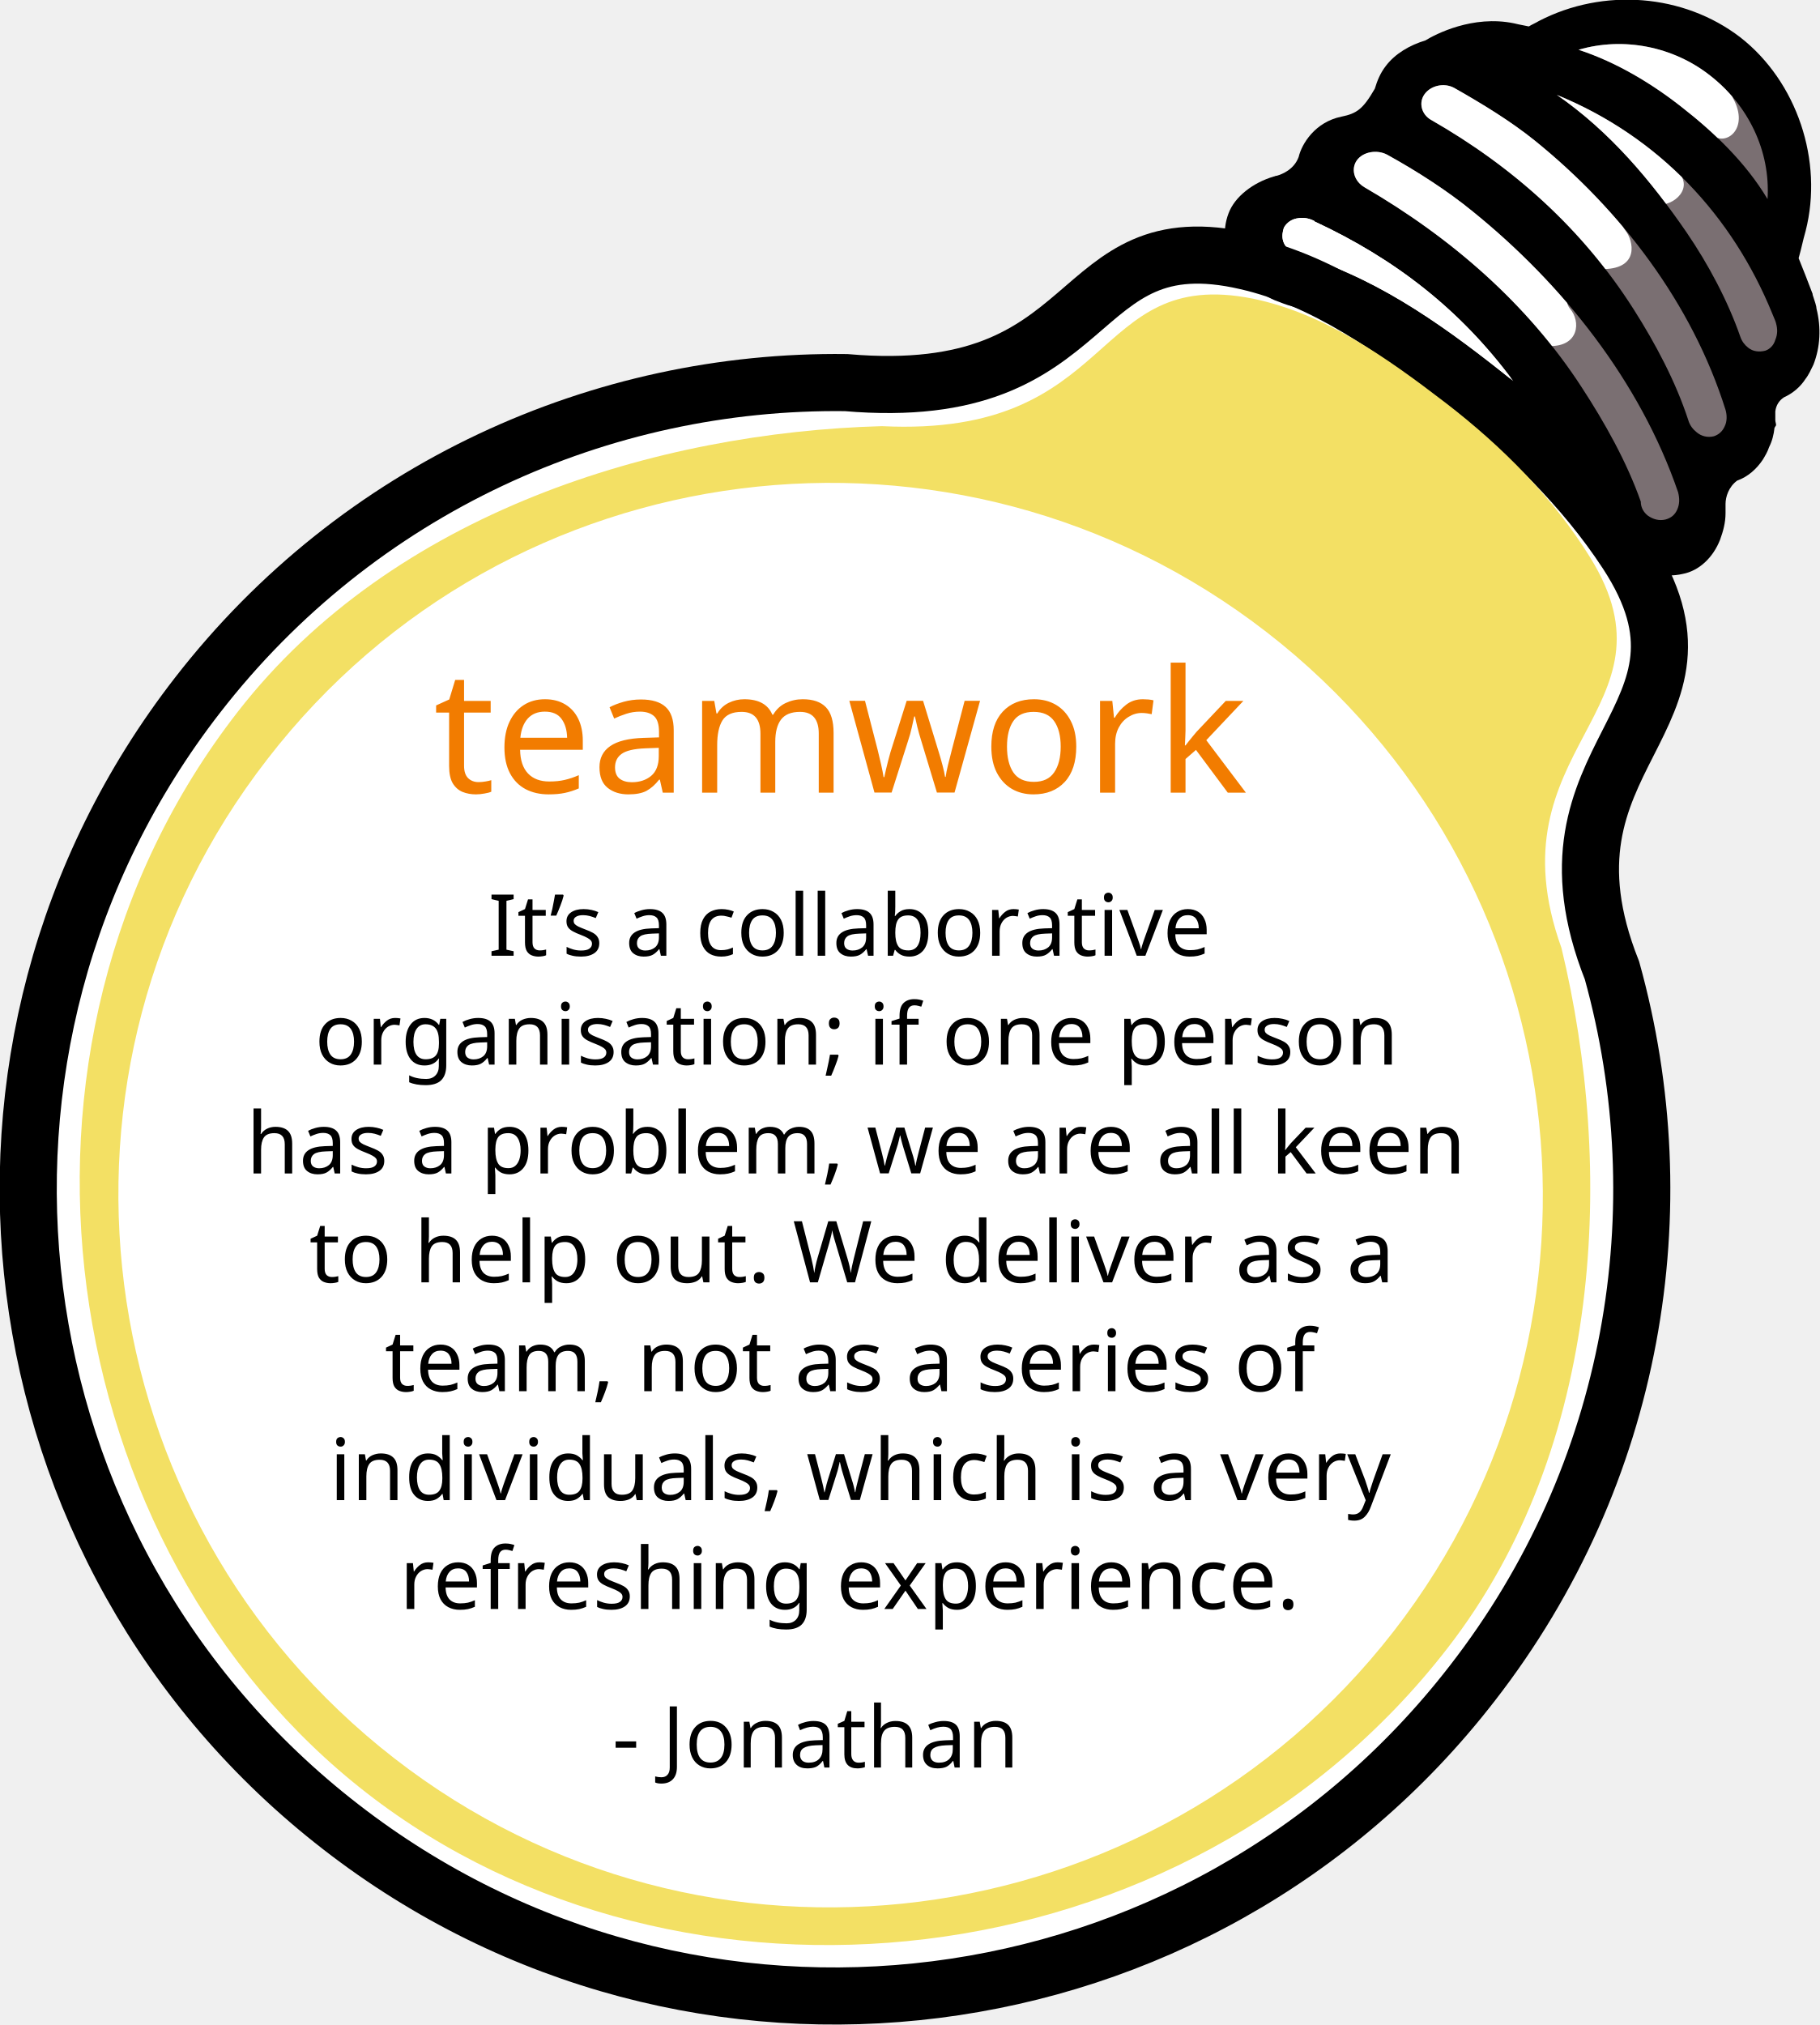
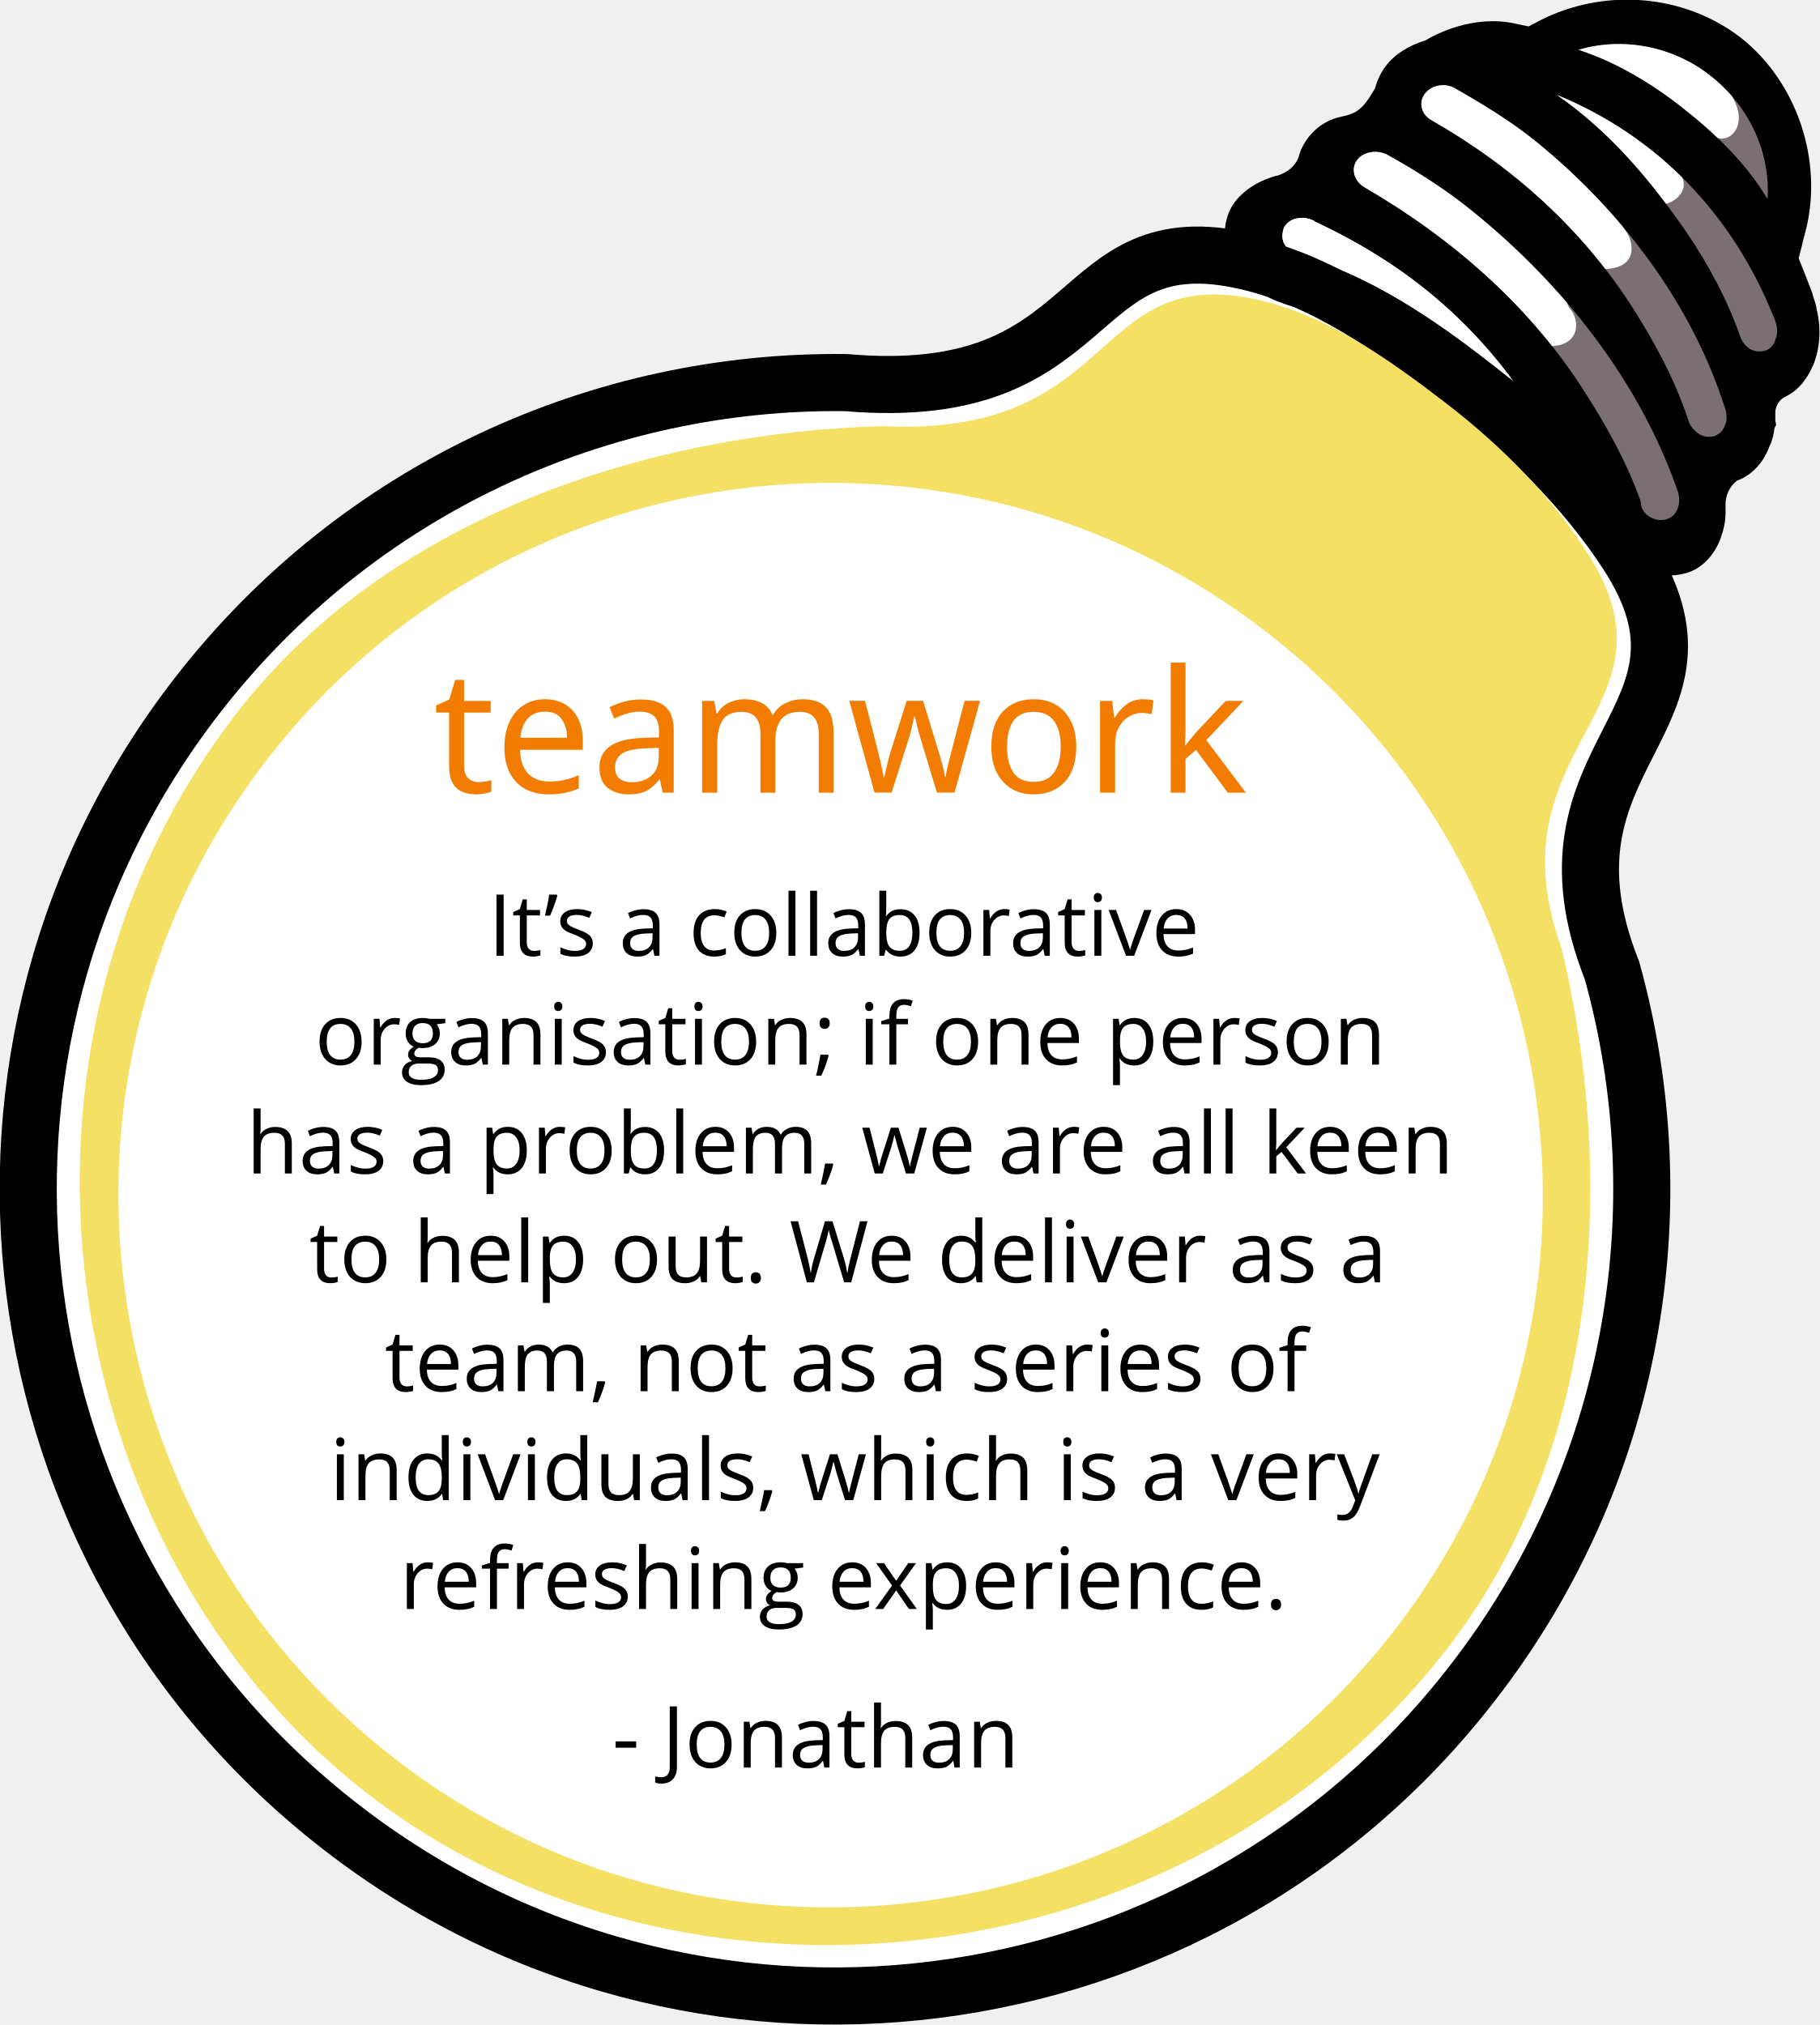
<svg xmlns="http://www.w3.org/2000/svg" xmlns:xlink="http://www.w3.org/1999/xlink" version="1.1" x="0px" y="0px" viewBox="0 0 234 260.4" enable-background="new 0 0 234 260.4" xml:space="preserve">
  <g id="teamwork-bulb">
    <path id="b4XMLID_289_" fill="#FFFFFF" stroke="#000000" stroke-width="7.343" stroke-miterlimit="10" d="M189.3,216.5   C154.2,261.8,89,270,43.8,234.9C-1.5,199.8-9.7,134.6,25.4,89.4c20.7-26.7,52-40.6,83.4-40.2c33.5,2.9,28.2-21,51.5-15.6   c10.1,2.3,19,8.7,27.7,15.4c8.3,6.5,15.7,13.7,21.2,22.1c14.2,21.7-13.1,25.5-1.9,53.7C215.8,155.4,210.3,189.5,189.3,216.5z" />
    <path fill="#F3E064" d="M47.2,230.6c40.2,31.2,105.1,25,138.9-18.6c20.2-26,21.5-61.9,14.7-90.1c-9.3-25.9,15.9-30.5,3.7-50.2   c-4.7-7.6-11.2-14.2-18.6-19.9c-7.7-5.9-15.6-11.5-24.8-13.4C140,34.2,144,56.3,113.4,54.8c-28.8,0.8-62.8,11-82.8,36.7   C-3.2,134.9,7,199.4,47.2,230.6z M162.9,81.3c40,31,47.3,88.6,16.3,128.5s-88.6,47.3-128.5,16.3S3.4,137.5,34.4,97.6   C65.3,57.6,122.9,50.3,162.9,81.3z" />
    <g id="b4XMLID_275_">
      <g id="b4XMLID_286_">
        <path id="b4XMLID_287_" d="M223.8,4.8c7.3,5.7,10.7,15.9,8.4,24.9c-0.4,1.4-0.5,2.1-0.9,3.5c0.6,1.5,1.2,3,1.8,4.6     c0,0.1,0,0.1,0,0.1c0.3,0.9,0.5,1.5,0.5,1.8c0.6,2.4,0.5,4.9-0.4,7.2c-0.3,0.6-0.6,1.3-1,1.8c-0.7,1.1-1.7,1.9-2.8,2.4     c-0.6,0.4-1,1-1.1,1.8c0,0.4,0,0.7,0,1.1c0,0.3,0.1,0.4,0.1,0.7c-0.1,0.1-0.1,0.2-0.2,0.3c-0.1,0.9-0.3,1.7-0.7,2.5     c-0.2,0.6-0.5,1.1-0.8,1.6c-0.8,1.2-1.9,2.2-3.3,2.7c-1.1,0.8-1.5,2.1-1.5,3c0,0.4,0,1,0,1.1c0,0,0,0,0,0.1     c0,1.2-0.3,2.3-0.7,3.4c-0.9,2.3-2.7,4-4.8,4.4c-4.8,1.1-9.6-2.6-12.3-6.5c-3.3-3.4-4.9-5.1-8.2-8.5     c-8.8-7.8-18.3-15.9-29.7-19.4c-0.8-0.2-1.5-0.5-2.3-0.8c-4.3-1.9-7.7-6.5-5.9-11.2c0.8-2.1,3.1-3.9,5.8-4.7     c0.1,0,0.2-0.1,0.4-0.1l0,0c0.7-0.2,2.2-0.8,2.8-2.4c0.4-1.7,2.1-4.5,5.5-5.2c2-0.4,2.8-1,4.3-3.6c0.3-1,0.7-2,1.4-2.9     c1.2-1.6,3.1-2.7,5.1-3.3c1.3-0.8,6.1-3.3,11.4-2.2c0.8,0.2,1.5,0.3,1.9,0.4c0.5-0.3,0.8-0.4,1.3-0.7     C206.2-1.6,216.5-0.8,223.8,4.8z" />
      </g>
      <g>
        <g>
          <path id="b4XMLID_284_" fill="#FFFFFF" d="M194.6,49c-6.8-9.2-15.2-15.7-25.5-20.5c0,0-0.1,0-0.1-0.1c-1-0.5-1.8-0.4-2.3-0.3      c-0.9,0.2-1.4,0.8-1.6,1.2c-0.3,0.9-0.5,2.5,1.7,3.4c0.2,0.1,0.7,0.2,1.3,0.4C177.9,36.2,186.5,42.5,194.6,49z" />
        </g>
        <g>
          <defs>
            <path id="b4SVGID_11_" d="M194.6,49c-6.8-9.2-15.2-15.7-25.5-20.5c0,0-0.1,0-0.1-0.1c-1-0.5-1.8-0.4-2.3-0.3       c-0.9,0.2-1.4,0.8-1.6,1.2c-0.3,0.9-0.5,2.5,1.7,3.4c0.2,0.1,0.7,0.2,1.3,0.4C177.9,36.2,186.5,42.5,194.6,49z" />
          </defs>
          <clipPath id="b4SVGID_1_">
            <use xlink:href="#b4SVGID_11_" overflow="visible" />
          </clipPath>
          <path id="b4XMLID_285_" clip-path="url(#b4SVGID_1_)" fill="#FFFFFF" d="M190.7,54c0,0,2,0.5,3.2-4.1s1.4-5.5,5.3-5.4      c3.9,0.1,4.1-3.2,2.7-4.8c-1.2-1.5-0.1-5,4.4-5.1s3.8-3.6,2.7-5c-1.8-2.2,1.7-4.1,3.7-3.4c2,0.7,5.2-1.7,3.2-4      c-1.9-2.3,1.1-7.5,4.4-4.8c1.6,1.4,4.7-0.8,2.6-4.7c-2.1-3.8,3.4-1.7-1-10.7s-29.6-8.5-29.6-8.5S174.9,3.7,174.4,4.4      c-0.6,0.7-8.8,11.4-8.8,11.4l-9.3,10.4l-0.8,12.5l25,20.1L190.7,54z" />
        </g>
      </g>
      <g>
        <g>
          <path id="b4XMLID_282_" fill="#7A6F72" d="M211.9,66.3c0.7,0.5,1.5,0.7,2.3,0.5c0.7-0.2,1.2-0.6,1.5-1.3c0.3-0.7,0.3-1.4,0.1-2.2      c-4.9-14.3-14.9-26.8-26.4-36.1c-3.3-2.7-7.2-5.2-11-7.3c-1.3-0.7-3.1-0.4-3.9,0.7c-0.8,1.1-0.4,2.7,1,3.5      c11,6.4,20.9,14.9,27.9,25.7c3,4.6,5.8,9.6,7.6,14.7C211,65.3,211.4,65.9,211.9,66.3z" />
        </g>
        <g>
          <defs>
            <path id="b4SVGID_13_" d="M211.9,66.3c0.7,0.5,1.5,0.7,2.3,0.5c0.7-0.2,1.2-0.6,1.5-1.3c0.3-0.7,0.3-1.4,0.1-2.2       c-4.9-14.3-14.9-26.8-26.4-36.1c-3.3-2.7-7.2-5.2-11-7.3c-1.3-0.7-3.1-0.4-3.9,0.7c-0.8,1.1-0.4,2.7,1,3.5       c11,6.4,20.9,14.9,27.9,25.7c3,4.6,5.8,9.6,7.6,14.7C211,65.3,211.4,65.9,211.9,66.3z" />
          </defs>
          <clipPath id="b4SVGID_2_">
            <use xlink:href="#b4SVGID_13_" overflow="visible" />
          </clipPath>
          <path id="b4XMLID_283_" clip-path="url(#b4SVGID_2_)" fill="#FFFFFF" d="M190.7,54c0,0,2,0.5,3.2-4.1s1.4-5.5,5.3-5.4      c3.9,0.1,4.1-3.2,2.7-4.8c-1.2-1.5-0.1-5,4.4-5.1s3.8-3.6,2.7-5c-1.8-2.2,1.7-4.1,3.7-3.4c2,0.7,5.2-1.7,3.2-4      c-1.9-2.3,1.1-7.5,4.4-4.8c1.6,1.4,4.7-0.8,2.6-4.7c-2.1-3.8,3.4-1.7-1-10.7s-29.6-8.5-29.6-8.5S174.9,3.7,174.4,4.4      c-0.6,0.7-8.8,11.4-8.8,11.4l-9.3,10.4l-0.8,12.5l25,20.1L190.7,54z" />
        </g>
      </g>
      <g>
        <g>
          <path id="b4XMLID_280_" fill="#7A6F72" d="M218.2,55.6c0.6,0.5,1.4,0.7,2.2,0.5c0.6-0.2,1.1-0.6,1.4-1.3c0.3-0.6,0.3-1.4,0.1-2.1      C217.6,39,208.4,27,197.4,18.1c-3.1-2.5-6.7-4.7-10.4-6.8c-1.3-0.7-3-0.3-3.8,0.8s-0.4,2.6,0.8,3.3c10.5,6,19.5,14,26.1,24.4      c2.8,4.4,5.4,9.3,7,14.2C217.3,54.7,217.7,55.2,218.2,55.6z" />
        </g>
        <g>
          <defs>
            <path id="b4SVGID_15_" d="M218.2,55.6c0.6,0.5,1.4,0.7,2.2,0.5c0.6-0.2,1.1-0.6,1.4-1.3c0.3-0.6,0.3-1.4,0.1-2.1       C217.6,39,208.4,27,197.4,18.1c-3.1-2.5-6.7-4.7-10.4-6.8c-1.3-0.7-3-0.3-3.8,0.8s-0.4,2.6,0.8,3.3c10.5,6,19.5,14,26.1,24.4       c2.8,4.4,5.4,9.3,7,14.2C217.3,54.7,217.7,55.2,218.2,55.6z" />
          </defs>
          <clipPath id="b4SVGID_3_">
            <use xlink:href="#b4SVGID_15_" overflow="visible" />
          </clipPath>
          <path id="b4XMLID_281_" clip-path="url(#b4SVGID_3_)" fill="#FFFFFF" d="M190.7,54c0,0,2,0.5,3.2-4.1s1.4-5.5,5.3-5.4      c3.9,0.1,4.1-3.2,2.7-4.8c-1.2-1.5-0.1-5,4.4-5.1s3.8-3.6,2.7-5c-1.8-2.2,1.7-4.1,3.7-3.4c2,0.7,5.2-1.7,3.2-4      c-1.9-2.3,1.1-7.5,4.4-4.8c1.6,1.4,4.7-0.8,2.6-4.7c-2.1-3.8,3.4-1.7-1-10.7s-29.6-8.5-29.6-8.5S174.9,3.7,174.4,4.4      c-0.6,0.7-8.8,11.4-8.8,11.4l-9.3,10.4l-0.8,12.5l25,20.1L190.7,54z" />
        </g>
      </g>
      <g>
        <g>
          <path id="b4XMLID_278_" fill="#7A6F72" d="M224.8,44.7c0.6,0.5,1.4,0.6,2.2,0.4c0.6-0.2,1.1-0.7,1.3-1.4c0.3-0.7,0.3-1.4,0.1-2.1      l0,0c0-0.1-0.2-0.6-0.5-1.3c-5.1-12.5-14.5-22.7-27.7-28.1c6.8,4.7,12.1,11,16.7,17.7c2.8,4.1,5.3,8.8,6.9,13.4      C224,43.9,224.4,44.4,224.8,44.7z" />
        </g>
        <g>
          <defs>
            <path id="b4SVGID_17_" d="M224.8,44.7c0.6,0.5,1.4,0.6,2.2,0.4c0.6-0.2,1.1-0.7,1.3-1.4c0.3-0.7,0.3-1.4,0.1-2.1l0,0       c0-0.1-0.2-0.6-0.5-1.3c-5.1-12.5-14.5-22.7-27.7-28.1c6.8,4.7,12.1,11,16.7,17.7c2.8,4.1,5.3,8.8,6.9,13.4       C224,43.9,224.4,44.4,224.8,44.7z" />
          </defs>
          <clipPath id="b4SVGID_4_">
            <use xlink:href="#b4SVGID_17_" overflow="visible" />
          </clipPath>
          <path id="b4XMLID_279_" clip-path="url(#b4SVGID_4_)" fill="#FFFFFF" d="M190.7,54c0,0,2,0.5,3.2-4.1s1.4-5.5,5.3-5.4      c3.9,0.1,4.1-3.2,2.7-4.8c-1.2-1.5-0.1-5,4.4-5.1s3.8-3.6,2.7-5c-1.8-2.2,1.7-4.1,3.7-3.4c2,0.7,5.2-1.7,3.2-4      c-1.9-2.3,1.1-7.5,4.4-4.8c1.6,1.4,4.7-0.8,2.6-4.7c-2.1-3.8,3.4-1.7-1-10.7s-29.6-8.5-29.6-8.5S174.9,3.7,174.4,4.4      c-0.6,0.7-8.8,11.4-8.8,11.4l-9.3,10.4l-0.8,12.5l25,20.1L190.7,54z" />
        </g>
      </g>
      <g>
        <g>
          <path id="b4XMLID_276_" fill="#7A6F72" d="M227.3,25.6c0.4-6.2-2.5-12.1-7.4-15.9c-4.7-3.7-11.1-5-16.9-3.3      c4.9,1.6,9.5,4.4,13.3,7.4C220.4,17,224.5,20.9,227.3,25.6z" />
        </g>
        <g>
          <defs>
            <path id="b4SVGID_19_" d="M227.3,25.6c0.4-6.2-2.5-12.1-7.4-15.9c-4.7-3.7-11.1-5-16.9-3.3c4.9,1.6,9.5,4.4,13.3,7.4       C220.4,17,224.5,20.9,227.3,25.6z" />
          </defs>
          <clipPath id="b4SVGID_5_">
            <use xlink:href="#b4SVGID_19_" overflow="visible" />
          </clipPath>
          <path id="b4XMLID_277_" clip-path="url(#b4SVGID_5_)" fill="#FFFFFF" d="M190.7,54c0,0,2,0.5,3.2-4.1s1.4-5.5,5.3-5.4      c3.9,0.1,4.1-3.2,2.7-4.8c-1.2-1.5-0.1-5,4.4-5.1s3.8-3.6,2.7-5c-1.8-2.2,1.7-4.1,3.7-3.4c2,0.7,5.2-1.7,3.2-4      c-1.9-2.3,1.1-7.5,4.4-4.8c1.6,1.4,4.7-0.8,2.6-4.7c-2.1-3.8,3.4-1.7-1-10.7s-29.6-8.5-29.6-8.5S174.9,3.7,174.4,4.4      c-0.6,0.7-8.8,11.4-8.8,11.4l-9.3,10.4l-0.8,12.5l25,20.1L190.7,54z" />
        </g>
      </g>
    </g>
    <path id="b4XMLID_274_" fill="none" stroke="#000000" stroke-width="6.425" stroke-miterlimit="10" d="M189.3,216.5   C154.2,261.8,89,270,43.8,234.9C-1.5,199.8-9.7,134.6,25.4,89.4c20.7-26.7,52-40.6,83.4-40.2c33.5,2.9,28.2-21,51.5-15.6   c10.1,2.3,19,8.7,27.7,15.4c8.3,6.5,15.7,13.7,21.2,22.1c14.2,21.7-13.1,25.5-1.9,53.7C215.8,155.4,210.3,189.5,189.3,216.5z" />
    <g id="text_1_">
      <text transform="matrix(1 0 0 1 78.7148 227.2919)" font-family="'Open Sans'" class="bold" font-size="11px">- Jonathan</text>
-       <text transform="matrix(1 0 0 1 55.7239 101.932)" fill="#F27C00" font-family="'CheltenhamITCbyBT-BoldItalic'" font-size="22px">teamwork</text>
+       <text transform="matrix(1 0 0 1 55.7239 101.932)" fill="#F27C00" font-family="'chelthmitc_bk_btbold_italic'" font-size="22px">teamwork</text>
      <rect x="31.5" y="114.5" fill="none" width="150" height="98.4" />
      <text transform="matrix(1 0 0 1 62.7688 122.9019)">
-         <tspan x="0" y="0" font-family="'OpenSans-Light'" font-size="11px">It’s a collaborative </tspan>
-         <tspan x="-22.3" y="14" font-family="'OpenSans-Light'" font-size="11px">organisation; if one person </tspan>
-         <tspan x="-31.1" y="28" font-family="'OpenSans-Light'" font-size="11px">has a problem, we are all keen </tspan>
-         <tspan x="-23" y="42" font-family="'OpenSans-Light'" font-size="11px">to help out. We deliver as a </tspan>
-         <tspan x="-13.3" y="56" font-family="'OpenSans-Light'" font-size="11px">team, not as a series of </tspan>
-         <tspan x="-20.4" y="70" font-family="'OpenSans-Light'" font-size="11px">individuals, which is a very </tspan>
-         <tspan x="-11.4" y="84" font-family="'OpenSans-Light'" font-size="11px">refreshing experience.</tspan>
+         <tspan x="0" y="0" font-family="'Open Sans'" font-size="11px">It’s a collaborative </tspan>
+         <tspan x="-22.3" y="14" font-family="'Open Sans'" font-size="11px">organisation; if one person </tspan>
+         <tspan x="-31.1" y="28" font-family="'Open Sans'" font-size="11px">has a problem, we are all keen </tspan>
+         <tspan x="-23" y="42" font-family="'Open Sans'" font-size="11px">to help out. We deliver as a </tspan>
+         <tspan x="-13.3" y="56" font-family="'Open Sans'" font-size="11px">team, not as a series of </tspan>
+         <tspan x="-20.4" y="70" font-family="'Open Sans'" font-size="11px">individuals, which is a very </tspan>
+         <tspan x="-11.4" y="84" font-family="'Open Sans'" font-size="11px">refreshing experience.</tspan>
      </text>
    </g>
  </g>
</svg>
